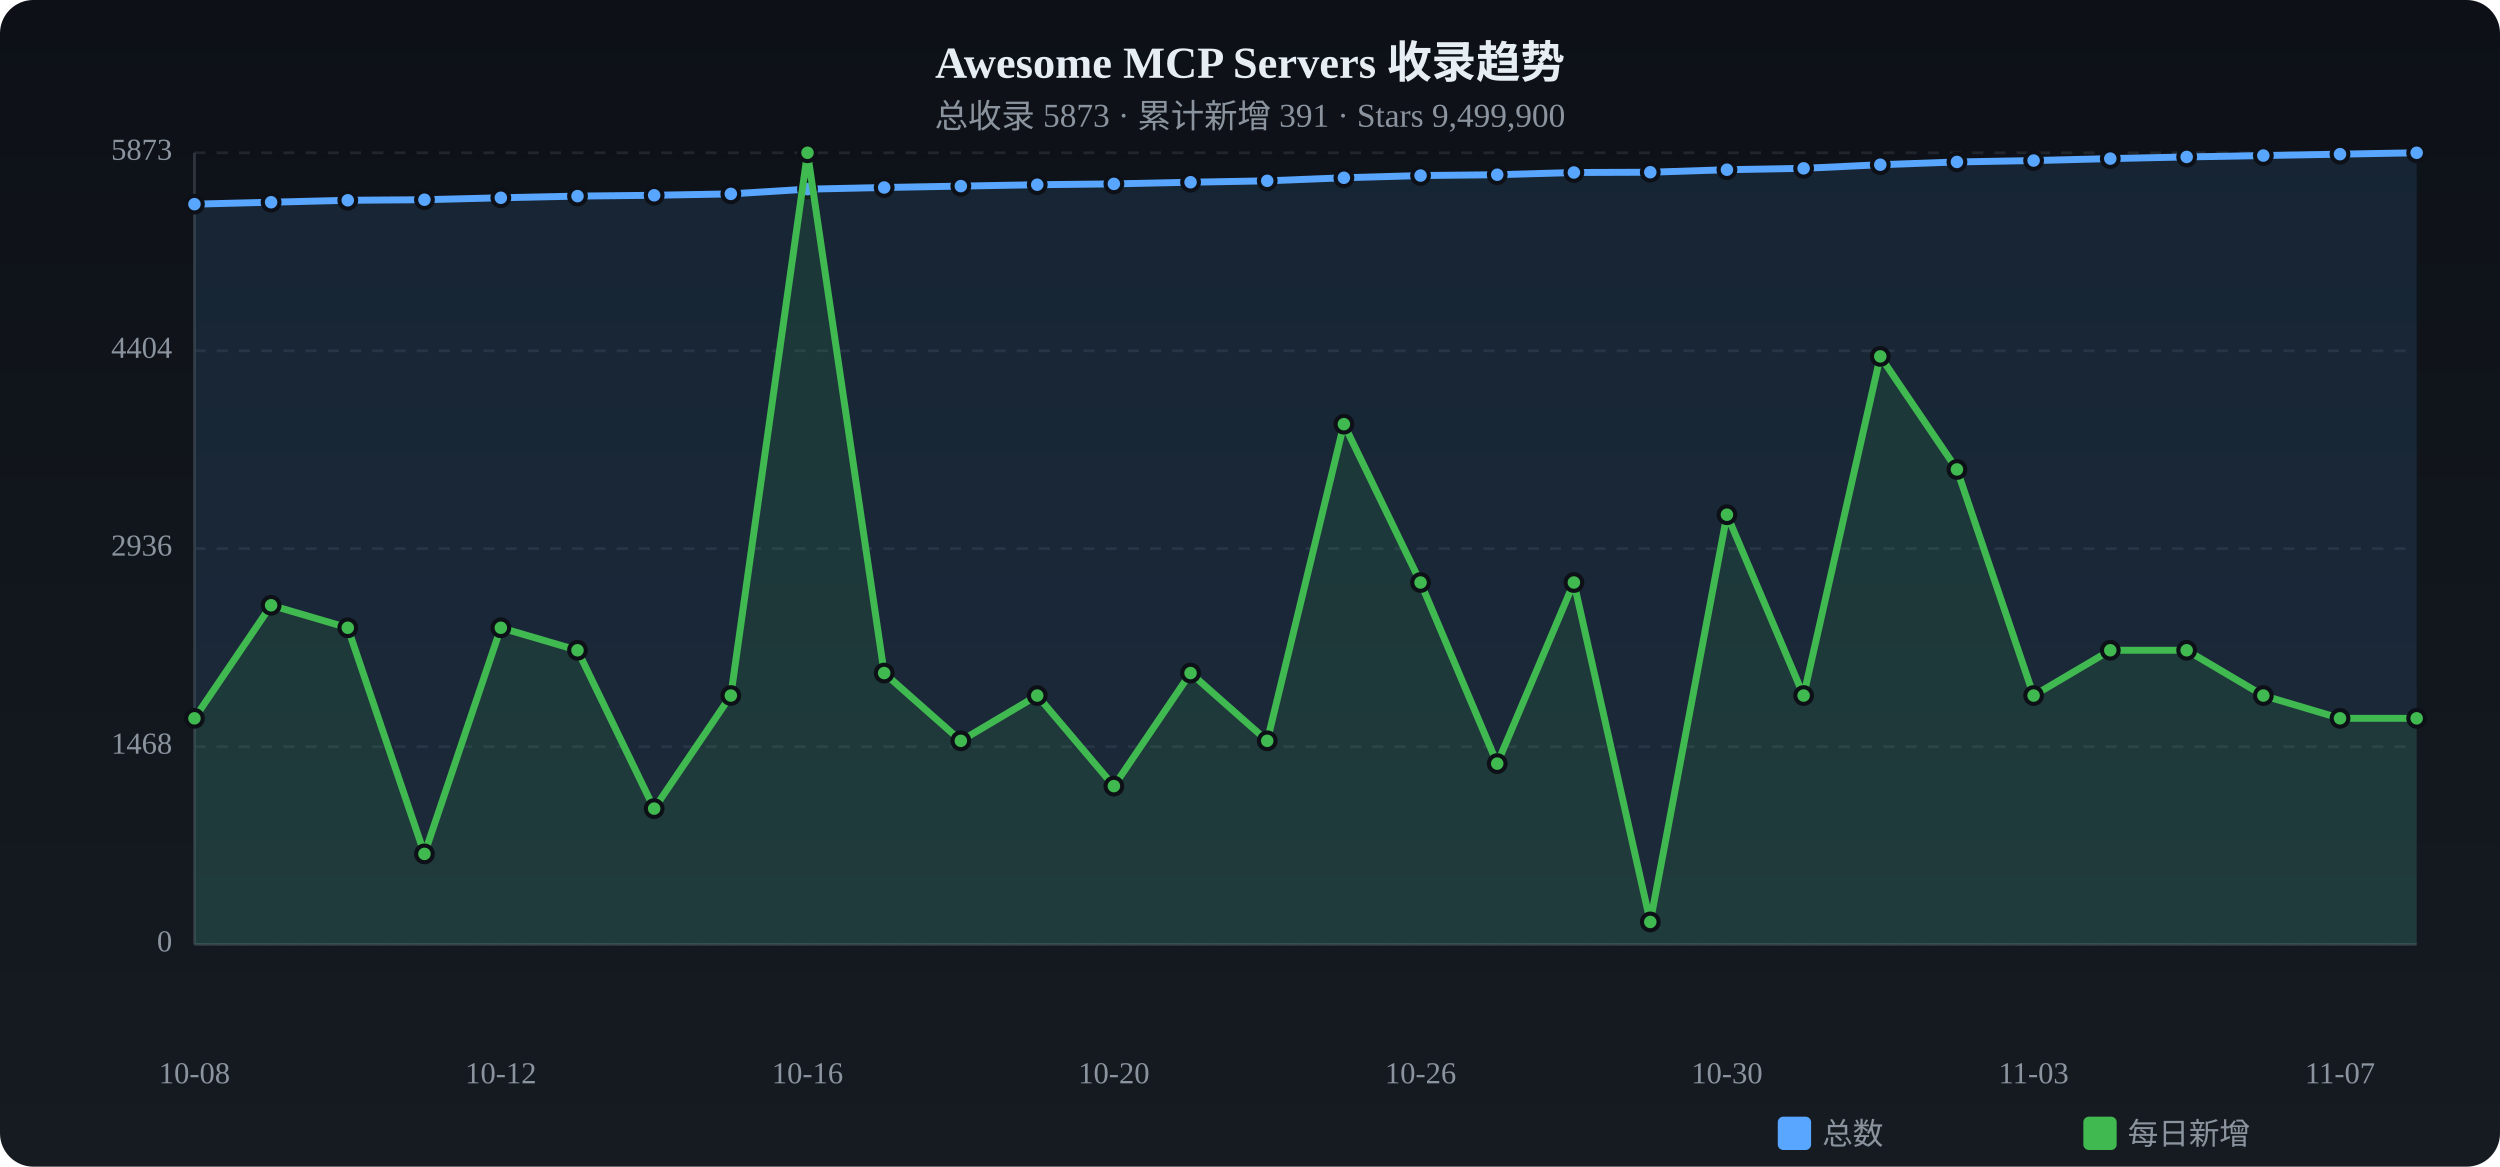
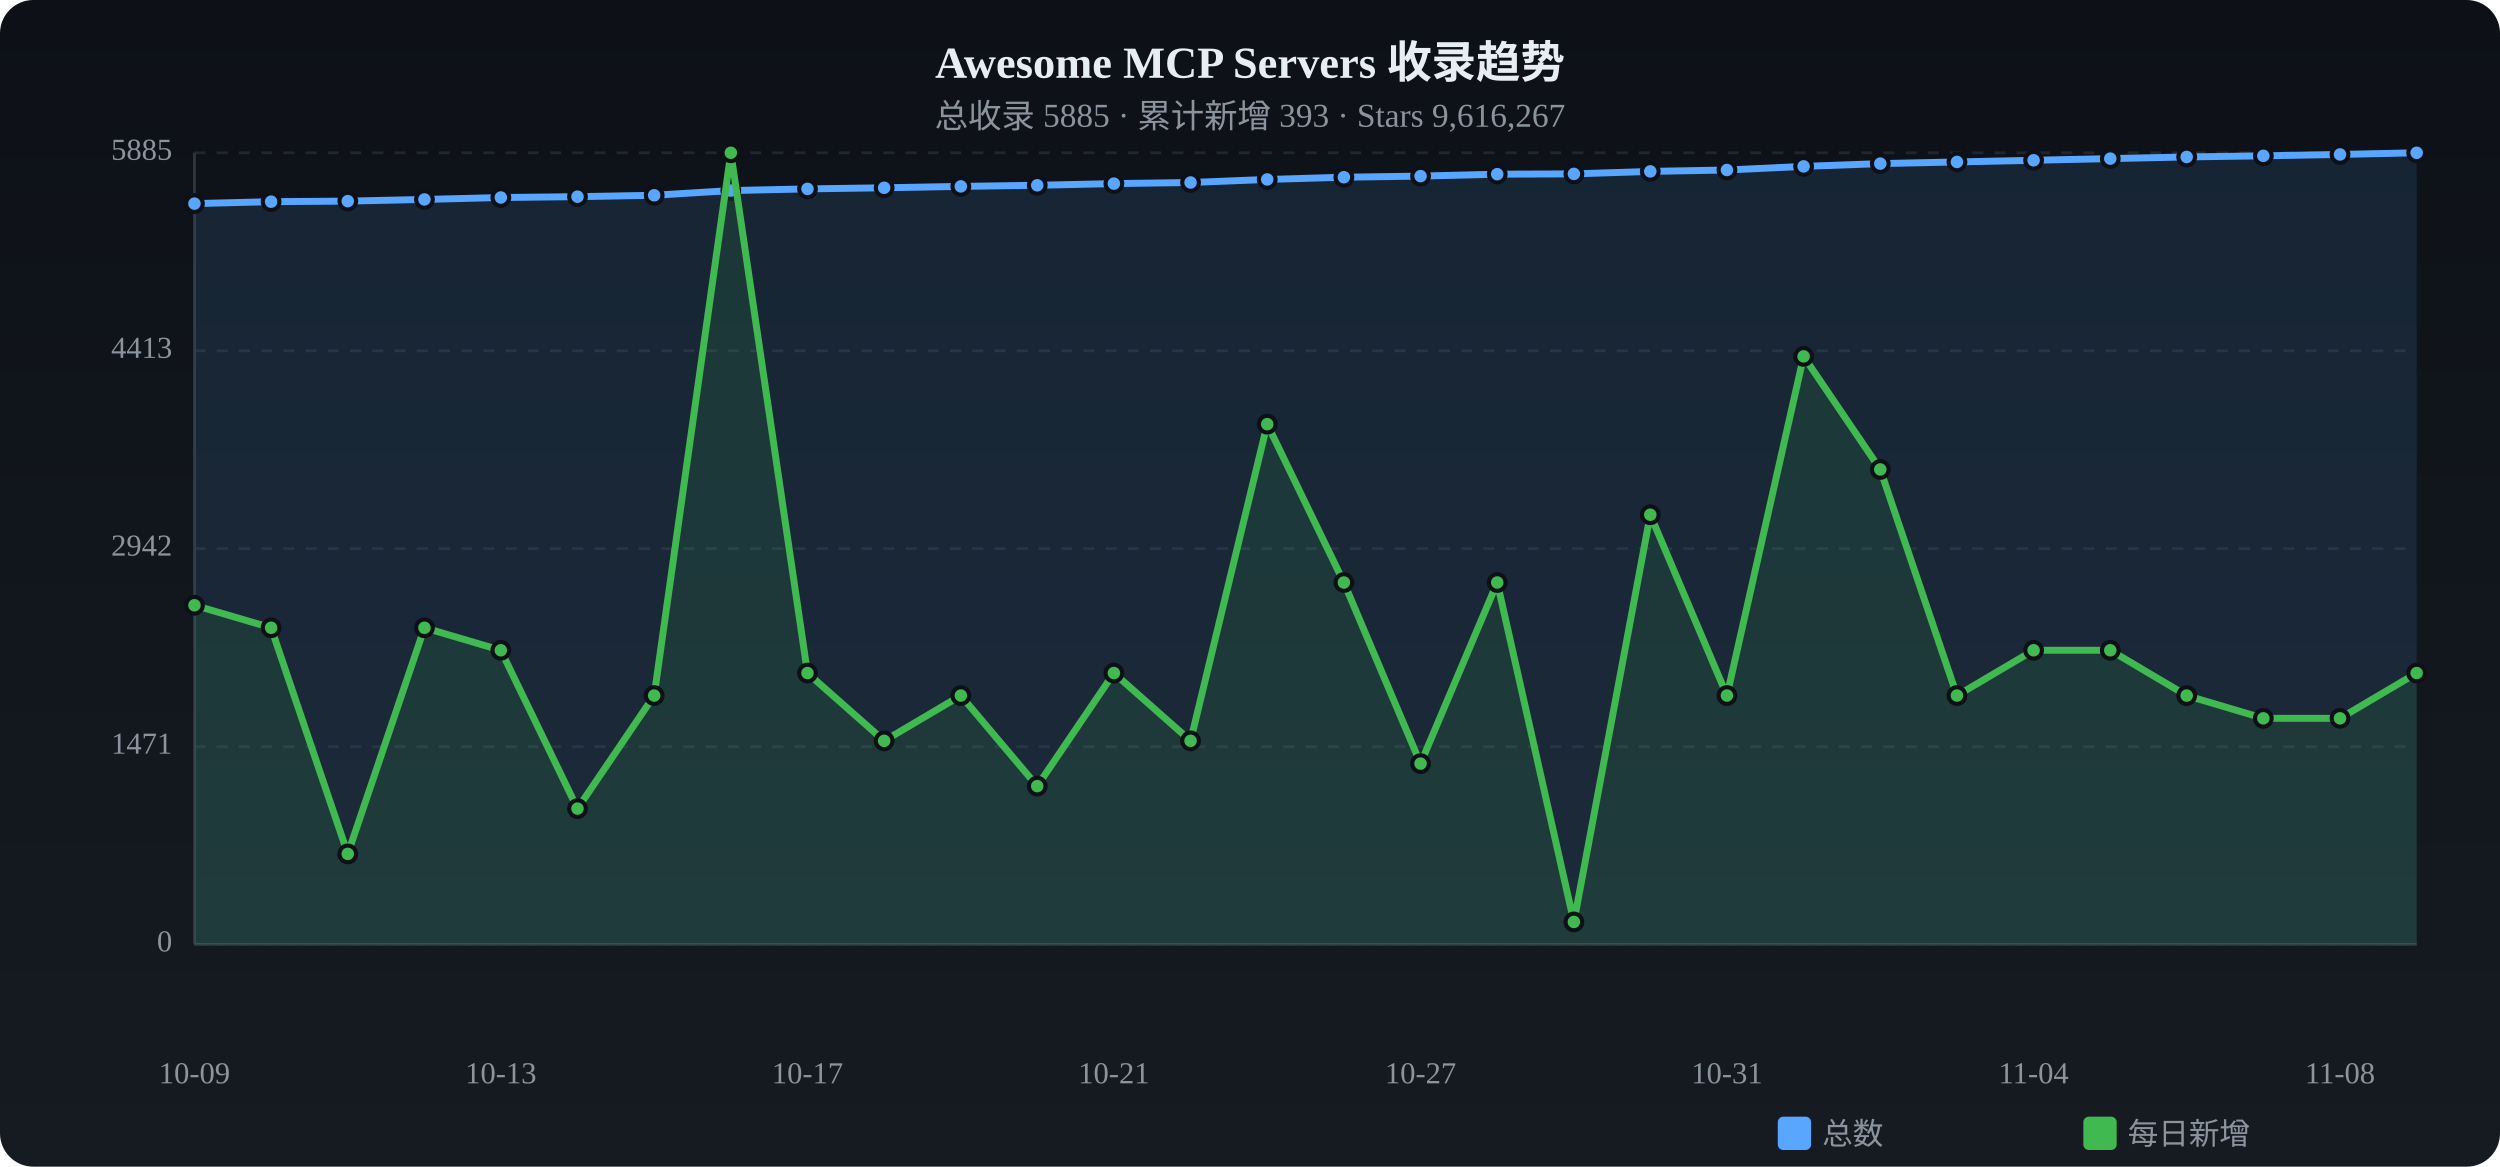
<svg xmlns="http://www.w3.org/2000/svg" viewBox="0 0 900 420" width="900" height="420">
  <defs>
    <linearGradient id="tbg" x1="0%" y1="0%" x2="0%" y2="100%">
      <stop offset="0%" stop-color="#0d1117" />
      <stop offset="100%" stop-color="#161b22" />
    </linearGradient>
  </defs>
  <rect width="900" height="420" rx="12" fill="url(#tbg)" />
  <text x="450.0" y="28" text-anchor="middle" fill="#e6edf3" font-size="16" font-weight="bold">Awesome MCP Servers 收录趋势</text>
-   <text x="450.0" y="46" text-anchor="middle" fill="#8b949e" font-size="12">总收录 5873 · 累计新增 391 · Stars 9,499,900</text>
+   <text x="450.0" y="46" text-anchor="middle" fill="#8b949e" font-size="12">总收录 5885 · 累计新增 393 · Stars 9,616,267</text>
  <text x="62" y="340.0" text-anchor="end" fill="#8b949e" font-size="11" dominant-baseline="middle">0</text>
  <line x1="70" y1="340.0" x2="870" y2="340.0" stroke="#21262d" stroke-dasharray="4 4" />
-   <text x="62" y="268.8" text-anchor="end" fill="#8b949e" font-size="11" dominant-baseline="middle">1468</text>
+   <text x="62" y="268.8" text-anchor="end" fill="#8b949e" font-size="11" dominant-baseline="middle">1471</text>
  <line x1="70" y1="268.8" x2="870" y2="268.8" stroke="#21262d" stroke-dasharray="4 4" />
-   <text x="62" y="197.5" text-anchor="end" fill="#8b949e" font-size="11" dominant-baseline="middle">2936</text>
+   <text x="62" y="197.5" text-anchor="end" fill="#8b949e" font-size="11" dominant-baseline="middle">2942</text>
  <line x1="70" y1="197.5" x2="870" y2="197.5" stroke="#21262d" stroke-dasharray="4 4" />
-   <text x="62" y="126.3" text-anchor="end" fill="#8b949e" font-size="11" dominant-baseline="middle">4404</text>
+   <text x="62" y="126.3" text-anchor="end" fill="#8b949e" font-size="11" dominant-baseline="middle">4413</text>
  <line x1="70" y1="126.3" x2="870" y2="126.3" stroke="#21262d" stroke-dasharray="4 4" />
-   <text x="62" y="55.0" text-anchor="end" fill="#8b949e" font-size="11" dominant-baseline="middle">5873</text>
+   <text x="62" y="55.0" text-anchor="end" fill="#8b949e" font-size="11" dominant-baseline="middle">5885</text>
  <line x1="70" y1="55.0" x2="870" y2="55.0" stroke="#21262d" stroke-dasharray="4 4" />
  <line x1="70" y1="55" x2="70" y2="340" stroke="#30363d" />
  <line x1="70" y1="340" x2="870" y2="340" stroke="#30363d" />
-   <path d="M70.0,73.5 L97.6,72.8 L125.2,72.1 L152.8,71.9 L180.3,71.2 L207.9,70.6 L235.5,70.3 L263.1,69.8 L290.7,68.1 L318.3,67.5 L345.9,67.0 L373.4,66.5 L401.0,66.2 L428.6,65.6 L456.2,65.1 L483.8,64.0 L511.4,63.2 L539.0,62.9 L566.6,62.1 L594.1,62.0 L621.7,61.1 L649.3,60.6 L676.9,59.3 L704.5,58.3 L732.1,57.8 L759.7,57.1 L787.2,56.5 L814.8,56.0 L842.4,55.5 L870.0,55.0 L870.0,340 L70.0,340 Z" fill="#58a6ff" opacity="0.12" />
-   <polyline points="70.0,73.5 97.6,72.8 125.2,72.1 152.8,71.9 180.3,71.2 207.9,70.6 235.5,70.3 263.1,69.8 290.7,68.1 318.3,67.5 345.9,67.0 373.4,66.5 401.0,66.2 428.6,65.6 456.2,65.1 483.8,64.0 511.4,63.2 539.0,62.9 566.6,62.1 594.1,62.0 621.7,61.1 649.3,60.6 676.9,59.3 704.5,58.3 732.1,57.8 759.7,57.1 787.2,56.5 814.8,56.0 842.4,55.5 870.0,55.0" fill="none" stroke="#58a6ff" stroke-width="2.5" stroke-linecap="round" stroke-linejoin="round" />
-   <circle cx="70.0" cy="73.5" r="3" fill="#58a6ff" stroke="#0d1117" stroke-width="1.5" />
-   <circle cx="97.6" cy="72.8" r="3" fill="#58a6ff" stroke="#0d1117" stroke-width="1.5" />
-   <circle cx="125.2" cy="72.1" r="3" fill="#58a6ff" stroke="#0d1117" stroke-width="1.5" />
-   <circle cx="152.8" cy="71.9" r="3" fill="#58a6ff" stroke="#0d1117" stroke-width="1.5" />
-   <circle cx="180.3" cy="71.2" r="3" fill="#58a6ff" stroke="#0d1117" stroke-width="1.5" />
-   <circle cx="207.9" cy="70.6" r="3" fill="#58a6ff" stroke="#0d1117" stroke-width="1.5" />
+   <path d="M70.0,73.3 L97.6,72.6 L125.2,72.4 L152.8,71.8 L180.3,71.1 L207.9,70.8 L235.5,70.3 L263.1,68.6 L290.7,68.0 L318.3,67.6 L345.9,67.1 L373.4,66.7 L401.0,66.1 L428.6,65.7 L456.2,64.6 L483.8,63.8 L511.4,63.4 L539.0,62.7 L566.6,62.6 L594.1,61.7 L621.7,61.2 L649.3,59.9 L676.9,58.9 L704.5,58.3 L732.1,57.7 L759.7,57.1 L787.2,56.5 L814.8,56.1 L842.4,55.6 L870.0,55.0 L870.0,340 L70.0,340 Z" fill="#58a6ff" opacity="0.12" />
+   <polyline points="70.0,73.3 97.6,72.6 125.2,72.4 152.8,71.8 180.3,71.1 207.9,70.8 235.5,70.3 263.1,68.6 290.7,68.0 318.3,67.6 345.9,67.1 373.4,66.7 401.0,66.1 428.6,65.7 456.2,64.6 483.8,63.8 511.4,63.4 539.0,62.7 566.6,62.6 594.1,61.7 621.7,61.2 649.3,59.9 676.9,58.9 704.5,58.3 732.1,57.7 759.7,57.1 787.2,56.5 814.8,56.1 842.4,55.6 870.0,55.0" fill="none" stroke="#58a6ff" stroke-width="2.5" stroke-linecap="round" stroke-linejoin="round" />
+   <circle cx="70.0" cy="73.3" r="3" fill="#58a6ff" stroke="#0d1117" stroke-width="1.5" />
+   <circle cx="97.6" cy="72.6" r="3" fill="#58a6ff" stroke="#0d1117" stroke-width="1.5" />
+   <circle cx="125.2" cy="72.4" r="3" fill="#58a6ff" stroke="#0d1117" stroke-width="1.5" />
+   <circle cx="152.8" cy="71.8" r="3" fill="#58a6ff" stroke="#0d1117" stroke-width="1.5" />
+   <circle cx="180.3" cy="71.1" r="3" fill="#58a6ff" stroke="#0d1117" stroke-width="1.5" />
+   <circle cx="207.9" cy="70.8" r="3" fill="#58a6ff" stroke="#0d1117" stroke-width="1.5" />
  <circle cx="235.5" cy="70.3" r="3" fill="#58a6ff" stroke="#0d1117" stroke-width="1.5" />
-   <circle cx="263.1" cy="69.8" r="3" fill="#58a6ff" stroke="#0d1117" stroke-width="1.5" />
-   <circle cx="290.7" cy="68.1" r="3" fill="#58a6ff" stroke="#0d1117" stroke-width="1.5" />
-   <circle cx="318.3" cy="67.5" r="3" fill="#58a6ff" stroke="#0d1117" stroke-width="1.5" />
-   <circle cx="345.9" cy="67.0" r="3" fill="#58a6ff" stroke="#0d1117" stroke-width="1.5" />
-   <circle cx="373.4" cy="66.5" r="3" fill="#58a6ff" stroke="#0d1117" stroke-width="1.5" />
-   <circle cx="401.0" cy="66.2" r="3" fill="#58a6ff" stroke="#0d1117" stroke-width="1.5" />
-   <circle cx="428.6" cy="65.6" r="3" fill="#58a6ff" stroke="#0d1117" stroke-width="1.5" />
-   <circle cx="456.2" cy="65.1" r="3" fill="#58a6ff" stroke="#0d1117" stroke-width="1.5" />
-   <circle cx="483.8" cy="64.0" r="3" fill="#58a6ff" stroke="#0d1117" stroke-width="1.5" />
-   <circle cx="511.4" cy="63.2" r="3" fill="#58a6ff" stroke="#0d1117" stroke-width="1.5" />
-   <circle cx="539.0" cy="62.9" r="3" fill="#58a6ff" stroke="#0d1117" stroke-width="1.5" />
-   <circle cx="566.6" cy="62.1" r="3" fill="#58a6ff" stroke="#0d1117" stroke-width="1.5" />
-   <circle cx="594.1" cy="62.0" r="3" fill="#58a6ff" stroke="#0d1117" stroke-width="1.5" />
-   <circle cx="621.7" cy="61.1" r="3" fill="#58a6ff" stroke="#0d1117" stroke-width="1.5" />
-   <circle cx="649.3" cy="60.6" r="3" fill="#58a6ff" stroke="#0d1117" stroke-width="1.5" />
-   <circle cx="676.9" cy="59.3" r="3" fill="#58a6ff" stroke="#0d1117" stroke-width="1.5" />
+   <circle cx="263.1" cy="68.6" r="3" fill="#58a6ff" stroke="#0d1117" stroke-width="1.5" />
+   <circle cx="290.7" cy="68.0" r="3" fill="#58a6ff" stroke="#0d1117" stroke-width="1.5" />
+   <circle cx="318.3" cy="67.6" r="3" fill="#58a6ff" stroke="#0d1117" stroke-width="1.5" />
+   <circle cx="345.9" cy="67.1" r="3" fill="#58a6ff" stroke="#0d1117" stroke-width="1.5" />
+   <circle cx="373.4" cy="66.7" r="3" fill="#58a6ff" stroke="#0d1117" stroke-width="1.5" />
+   <circle cx="401.0" cy="66.1" r="3" fill="#58a6ff" stroke="#0d1117" stroke-width="1.5" />
+   <circle cx="428.6" cy="65.7" r="3" fill="#58a6ff" stroke="#0d1117" stroke-width="1.5" />
+   <circle cx="456.2" cy="64.6" r="3" fill="#58a6ff" stroke="#0d1117" stroke-width="1.5" />
+   <circle cx="483.8" cy="63.8" r="3" fill="#58a6ff" stroke="#0d1117" stroke-width="1.5" />
+   <circle cx="511.4" cy="63.4" r="3" fill="#58a6ff" stroke="#0d1117" stroke-width="1.5" />
+   <circle cx="539.0" cy="62.7" r="3" fill="#58a6ff" stroke="#0d1117" stroke-width="1.5" />
+   <circle cx="566.6" cy="62.6" r="3" fill="#58a6ff" stroke="#0d1117" stroke-width="1.5" />
+   <circle cx="594.1" cy="61.7" r="3" fill="#58a6ff" stroke="#0d1117" stroke-width="1.5" />
+   <circle cx="621.7" cy="61.2" r="3" fill="#58a6ff" stroke="#0d1117" stroke-width="1.5" />
+   <circle cx="649.3" cy="59.9" r="3" fill="#58a6ff" stroke="#0d1117" stroke-width="1.5" />
+   <circle cx="676.9" cy="58.9" r="3" fill="#58a6ff" stroke="#0d1117" stroke-width="1.5" />
  <circle cx="704.5" cy="58.3" r="3" fill="#58a6ff" stroke="#0d1117" stroke-width="1.5" />
-   <circle cx="732.1" cy="57.8" r="3" fill="#58a6ff" stroke="#0d1117" stroke-width="1.5" />
+   <circle cx="732.1" cy="57.7" r="3" fill="#58a6ff" stroke="#0d1117" stroke-width="1.5" />
  <circle cx="759.7" cy="57.1" r="3" fill="#58a6ff" stroke="#0d1117" stroke-width="1.5" />
  <circle cx="787.2" cy="56.5" r="3" fill="#58a6ff" stroke="#0d1117" stroke-width="1.5" />
-   <circle cx="814.8" cy="56.0" r="3" fill="#58a6ff" stroke="#0d1117" stroke-width="1.5" />
-   <circle cx="842.4" cy="55.5" r="3" fill="#58a6ff" stroke="#0d1117" stroke-width="1.5" />
+   <circle cx="814.8" cy="56.1" r="3" fill="#58a6ff" stroke="#0d1117" stroke-width="1.5" />
+   <circle cx="842.4" cy="55.6" r="3" fill="#58a6ff" stroke="#0d1117" stroke-width="1.5" />
  <circle cx="870.0" cy="55.0" r="3" fill="#58a6ff" stroke="#0d1117" stroke-width="1.5" />
-   <path d="M70.0,258.6 L97.6,217.9 L125.2,226.0 L152.8,307.4 L180.3,226.0 L207.9,234.1 L235.5,291.1 L263.1,250.4 L290.7,55.0 L318.3,242.3 L345.9,266.7 L373.4,250.4 L401.0,283.0 L428.6,242.3 L456.2,266.7 L483.8,152.7 L511.4,209.7 L539.0,274.9 L566.6,209.7 L594.1,331.9 L621.7,185.3 L649.3,250.4 L676.9,128.3 L704.5,169.0 L732.1,250.4 L759.7,234.1 L787.2,234.1 L814.8,250.4 L842.4,258.6 L870.0,258.6 L870.0,340 L70.0,340 Z" fill="#3fb950" opacity="0.12" />
-   <polyline points="70.0,258.6 97.6,217.9 125.2,226.0 152.8,307.4 180.3,226.0 207.9,234.1 235.5,291.1 263.1,250.4 290.7,55.0 318.3,242.3 345.9,266.7 373.4,250.4 401.0,283.0 428.6,242.3 456.2,266.7 483.8,152.7 511.4,209.7 539.0,274.9 566.6,209.7 594.1,331.9 621.7,185.3 649.3,250.4 676.9,128.3 704.5,169.0 732.1,250.4 759.7,234.1 787.2,234.1 814.8,250.4 842.4,258.6 870.0,258.6" fill="none" stroke="#3fb950" stroke-width="2.5" stroke-linecap="round" stroke-linejoin="round" />
-   <circle cx="70.0" cy="258.6" r="3" fill="#3fb950" stroke="#0d1117" stroke-width="1.5" />
-   <circle cx="97.6" cy="217.9" r="3" fill="#3fb950" stroke="#0d1117" stroke-width="1.5" />
-   <circle cx="125.2" cy="226.0" r="3" fill="#3fb950" stroke="#0d1117" stroke-width="1.5" />
-   <circle cx="152.8" cy="307.4" r="3" fill="#3fb950" stroke="#0d1117" stroke-width="1.5" />
-   <circle cx="180.3" cy="226.0" r="3" fill="#3fb950" stroke="#0d1117" stroke-width="1.5" />
-   <circle cx="207.9" cy="234.1" r="3" fill="#3fb950" stroke="#0d1117" stroke-width="1.5" />
-   <circle cx="235.5" cy="291.1" r="3" fill="#3fb950" stroke="#0d1117" stroke-width="1.5" />
-   <circle cx="263.1" cy="250.4" r="3" fill="#3fb950" stroke="#0d1117" stroke-width="1.5" />
-   <circle cx="290.7" cy="55.0" r="3" fill="#3fb950" stroke="#0d1117" stroke-width="1.5" />
-   <circle cx="318.3" cy="242.3" r="3" fill="#3fb950" stroke="#0d1117" stroke-width="1.5" />
-   <circle cx="345.9" cy="266.7" r="3" fill="#3fb950" stroke="#0d1117" stroke-width="1.5" />
-   <circle cx="373.4" cy="250.4" r="3" fill="#3fb950" stroke="#0d1117" stroke-width="1.5" />
-   <circle cx="401.0" cy="283.0" r="3" fill="#3fb950" stroke="#0d1117" stroke-width="1.5" />
-   <circle cx="428.6" cy="242.3" r="3" fill="#3fb950" stroke="#0d1117" stroke-width="1.5" />
-   <circle cx="456.2" cy="266.7" r="3" fill="#3fb950" stroke="#0d1117" stroke-width="1.5" />
-   <circle cx="483.8" cy="152.7" r="3" fill="#3fb950" stroke="#0d1117" stroke-width="1.5" />
-   <circle cx="511.4" cy="209.7" r="3" fill="#3fb950" stroke="#0d1117" stroke-width="1.5" />
-   <circle cx="539.0" cy="274.9" r="3" fill="#3fb950" stroke="#0d1117" stroke-width="1.5" />
-   <circle cx="566.6" cy="209.7" r="3" fill="#3fb950" stroke="#0d1117" stroke-width="1.5" />
-   <circle cx="594.1" cy="331.9" r="3" fill="#3fb950" stroke="#0d1117" stroke-width="1.5" />
-   <circle cx="621.7" cy="185.3" r="3" fill="#3fb950" stroke="#0d1117" stroke-width="1.5" />
-   <circle cx="649.3" cy="250.4" r="3" fill="#3fb950" stroke="#0d1117" stroke-width="1.5" />
-   <circle cx="676.9" cy="128.3" r="3" fill="#3fb950" stroke="#0d1117" stroke-width="1.5" />
-   <circle cx="704.5" cy="169.0" r="3" fill="#3fb950" stroke="#0d1117" stroke-width="1.5" />
-   <circle cx="732.1" cy="250.4" r="3" fill="#3fb950" stroke="#0d1117" stroke-width="1.5" />
+   <path d="M70.0,217.9 L97.6,226.0 L125.2,307.4 L152.8,226.0 L180.3,234.1 L207.9,291.1 L235.5,250.4 L263.1,55.0 L290.7,242.3 L318.3,266.7 L345.9,250.4 L373.4,283.0 L401.0,242.3 L428.6,266.7 L456.2,152.7 L483.8,209.7 L511.4,274.9 L539.0,209.7 L566.6,331.9 L594.1,185.3 L621.7,250.4 L649.3,128.3 L676.9,169.0 L704.5,250.4 L732.1,234.1 L759.7,234.1 L787.2,250.4 L814.8,258.6 L842.4,258.6 L870.0,242.3 L870.0,340 L70.0,340 Z" fill="#3fb950" opacity="0.12" />
+   <polyline points="70.0,217.9 97.6,226.0 125.2,307.4 152.8,226.0 180.3,234.1 207.9,291.1 235.5,250.4 263.1,55.0 290.7,242.3 318.3,266.7 345.9,250.4 373.4,283.0 401.0,242.3 428.6,266.7 456.2,152.7 483.8,209.7 511.4,274.9 539.0,209.7 566.6,331.9 594.1,185.3 621.7,250.4 649.3,128.3 676.9,169.0 704.5,250.4 732.1,234.1 759.7,234.1 787.2,250.4 814.8,258.6 842.4,258.6 870.0,242.3" fill="none" stroke="#3fb950" stroke-width="2.5" stroke-linecap="round" stroke-linejoin="round" />
+   <circle cx="70.0" cy="217.9" r="3" fill="#3fb950" stroke="#0d1117" stroke-width="1.5" />
+   <circle cx="97.6" cy="226.0" r="3" fill="#3fb950" stroke="#0d1117" stroke-width="1.5" />
+   <circle cx="125.2" cy="307.4" r="3" fill="#3fb950" stroke="#0d1117" stroke-width="1.5" />
+   <circle cx="152.8" cy="226.0" r="3" fill="#3fb950" stroke="#0d1117" stroke-width="1.5" />
+   <circle cx="180.3" cy="234.1" r="3" fill="#3fb950" stroke="#0d1117" stroke-width="1.5" />
+   <circle cx="207.9" cy="291.1" r="3" fill="#3fb950" stroke="#0d1117" stroke-width="1.5" />
+   <circle cx="235.5" cy="250.4" r="3" fill="#3fb950" stroke="#0d1117" stroke-width="1.5" />
+   <circle cx="263.1" cy="55.0" r="3" fill="#3fb950" stroke="#0d1117" stroke-width="1.5" />
+   <circle cx="290.7" cy="242.3" r="3" fill="#3fb950" stroke="#0d1117" stroke-width="1.5" />
+   <circle cx="318.3" cy="266.7" r="3" fill="#3fb950" stroke="#0d1117" stroke-width="1.5" />
+   <circle cx="345.9" cy="250.4" r="3" fill="#3fb950" stroke="#0d1117" stroke-width="1.5" />
+   <circle cx="373.4" cy="283.0" r="3" fill="#3fb950" stroke="#0d1117" stroke-width="1.5" />
+   <circle cx="401.0" cy="242.3" r="3" fill="#3fb950" stroke="#0d1117" stroke-width="1.5" />
+   <circle cx="428.6" cy="266.7" r="3" fill="#3fb950" stroke="#0d1117" stroke-width="1.5" />
+   <circle cx="456.2" cy="152.7" r="3" fill="#3fb950" stroke="#0d1117" stroke-width="1.5" />
+   <circle cx="483.8" cy="209.7" r="3" fill="#3fb950" stroke="#0d1117" stroke-width="1.5" />
+   <circle cx="511.4" cy="274.9" r="3" fill="#3fb950" stroke="#0d1117" stroke-width="1.5" />
+   <circle cx="539.0" cy="209.7" r="3" fill="#3fb950" stroke="#0d1117" stroke-width="1.5" />
+   <circle cx="566.6" cy="331.9" r="3" fill="#3fb950" stroke="#0d1117" stroke-width="1.5" />
+   <circle cx="594.1" cy="185.3" r="3" fill="#3fb950" stroke="#0d1117" stroke-width="1.5" />
+   <circle cx="621.7" cy="250.4" r="3" fill="#3fb950" stroke="#0d1117" stroke-width="1.5" />
+   <circle cx="649.3" cy="128.3" r="3" fill="#3fb950" stroke="#0d1117" stroke-width="1.5" />
+   <circle cx="676.9" cy="169.0" r="3" fill="#3fb950" stroke="#0d1117" stroke-width="1.5" />
+   <circle cx="704.5" cy="250.4" r="3" fill="#3fb950" stroke="#0d1117" stroke-width="1.5" />
+   <circle cx="732.1" cy="234.1" r="3" fill="#3fb950" stroke="#0d1117" stroke-width="1.5" />
  <circle cx="759.7" cy="234.1" r="3" fill="#3fb950" stroke="#0d1117" stroke-width="1.5" />
-   <circle cx="787.2" cy="234.1" r="3" fill="#3fb950" stroke="#0d1117" stroke-width="1.5" />
-   <circle cx="814.8" cy="250.4" r="3" fill="#3fb950" stroke="#0d1117" stroke-width="1.5" />
+   <circle cx="787.2" cy="250.4" r="3" fill="#3fb950" stroke="#0d1117" stroke-width="1.5" />
+   <circle cx="814.8" cy="258.6" r="3" fill="#3fb950" stroke="#0d1117" stroke-width="1.5" />
  <circle cx="842.4" cy="258.6" r="3" fill="#3fb950" stroke="#0d1117" stroke-width="1.5" />
-   <circle cx="870.0" cy="258.6" r="3" fill="#3fb950" stroke="#0d1117" stroke-width="1.5" />
-   <text x="70.0" y="390" text-anchor="middle" fill="#8b949e" font-size="11">10-08</text>
-   <text x="180.3" y="390" text-anchor="middle" fill="#8b949e" font-size="11">10-12</text>
-   <text x="290.7" y="390" text-anchor="middle" fill="#8b949e" font-size="11">10-16</text>
-   <text x="401.0" y="390" text-anchor="middle" fill="#8b949e" font-size="11">10-20</text>
-   <text x="511.4" y="390" text-anchor="middle" fill="#8b949e" font-size="11">10-26</text>
-   <text x="621.7" y="390" text-anchor="middle" fill="#8b949e" font-size="11">10-30</text>
-   <text x="732.1" y="390" text-anchor="middle" fill="#8b949e" font-size="11">11-03</text>
-   <text x="842.4" y="390" text-anchor="middle" fill="#8b949e" font-size="11">11-07</text>
+   <circle cx="870.0" cy="242.3" r="3" fill="#3fb950" stroke="#0d1117" stroke-width="1.5" />
+   <text x="70.0" y="390" text-anchor="middle" fill="#8b949e" font-size="11">10-09</text>
+   <text x="180.3" y="390" text-anchor="middle" fill="#8b949e" font-size="11">10-13</text>
+   <text x="290.7" y="390" text-anchor="middle" fill="#8b949e" font-size="11">10-17</text>
+   <text x="401.0" y="390" text-anchor="middle" fill="#8b949e" font-size="11">10-21</text>
+   <text x="511.4" y="390" text-anchor="middle" fill="#8b949e" font-size="11">10-27</text>
+   <text x="621.7" y="390" text-anchor="middle" fill="#8b949e" font-size="11">10-31</text>
+   <text x="732.1" y="390" text-anchor="middle" fill="#8b949e" font-size="11">11-04</text>
+   <text x="842.4" y="390" text-anchor="middle" fill="#8b949e" font-size="11">11-08</text>
  <rect x="640" y="402" width="12" height="12" rx="2" fill="#58a6ff" />
  <text x="656" y="412" fill="#8b949e" font-size="11">总数</text>
  <rect x="750" y="402" width="12" height="12" rx="2" fill="#3fb950" />
  <text x="766" y="412" fill="#8b949e" font-size="11">每日新增</text>
</svg>
